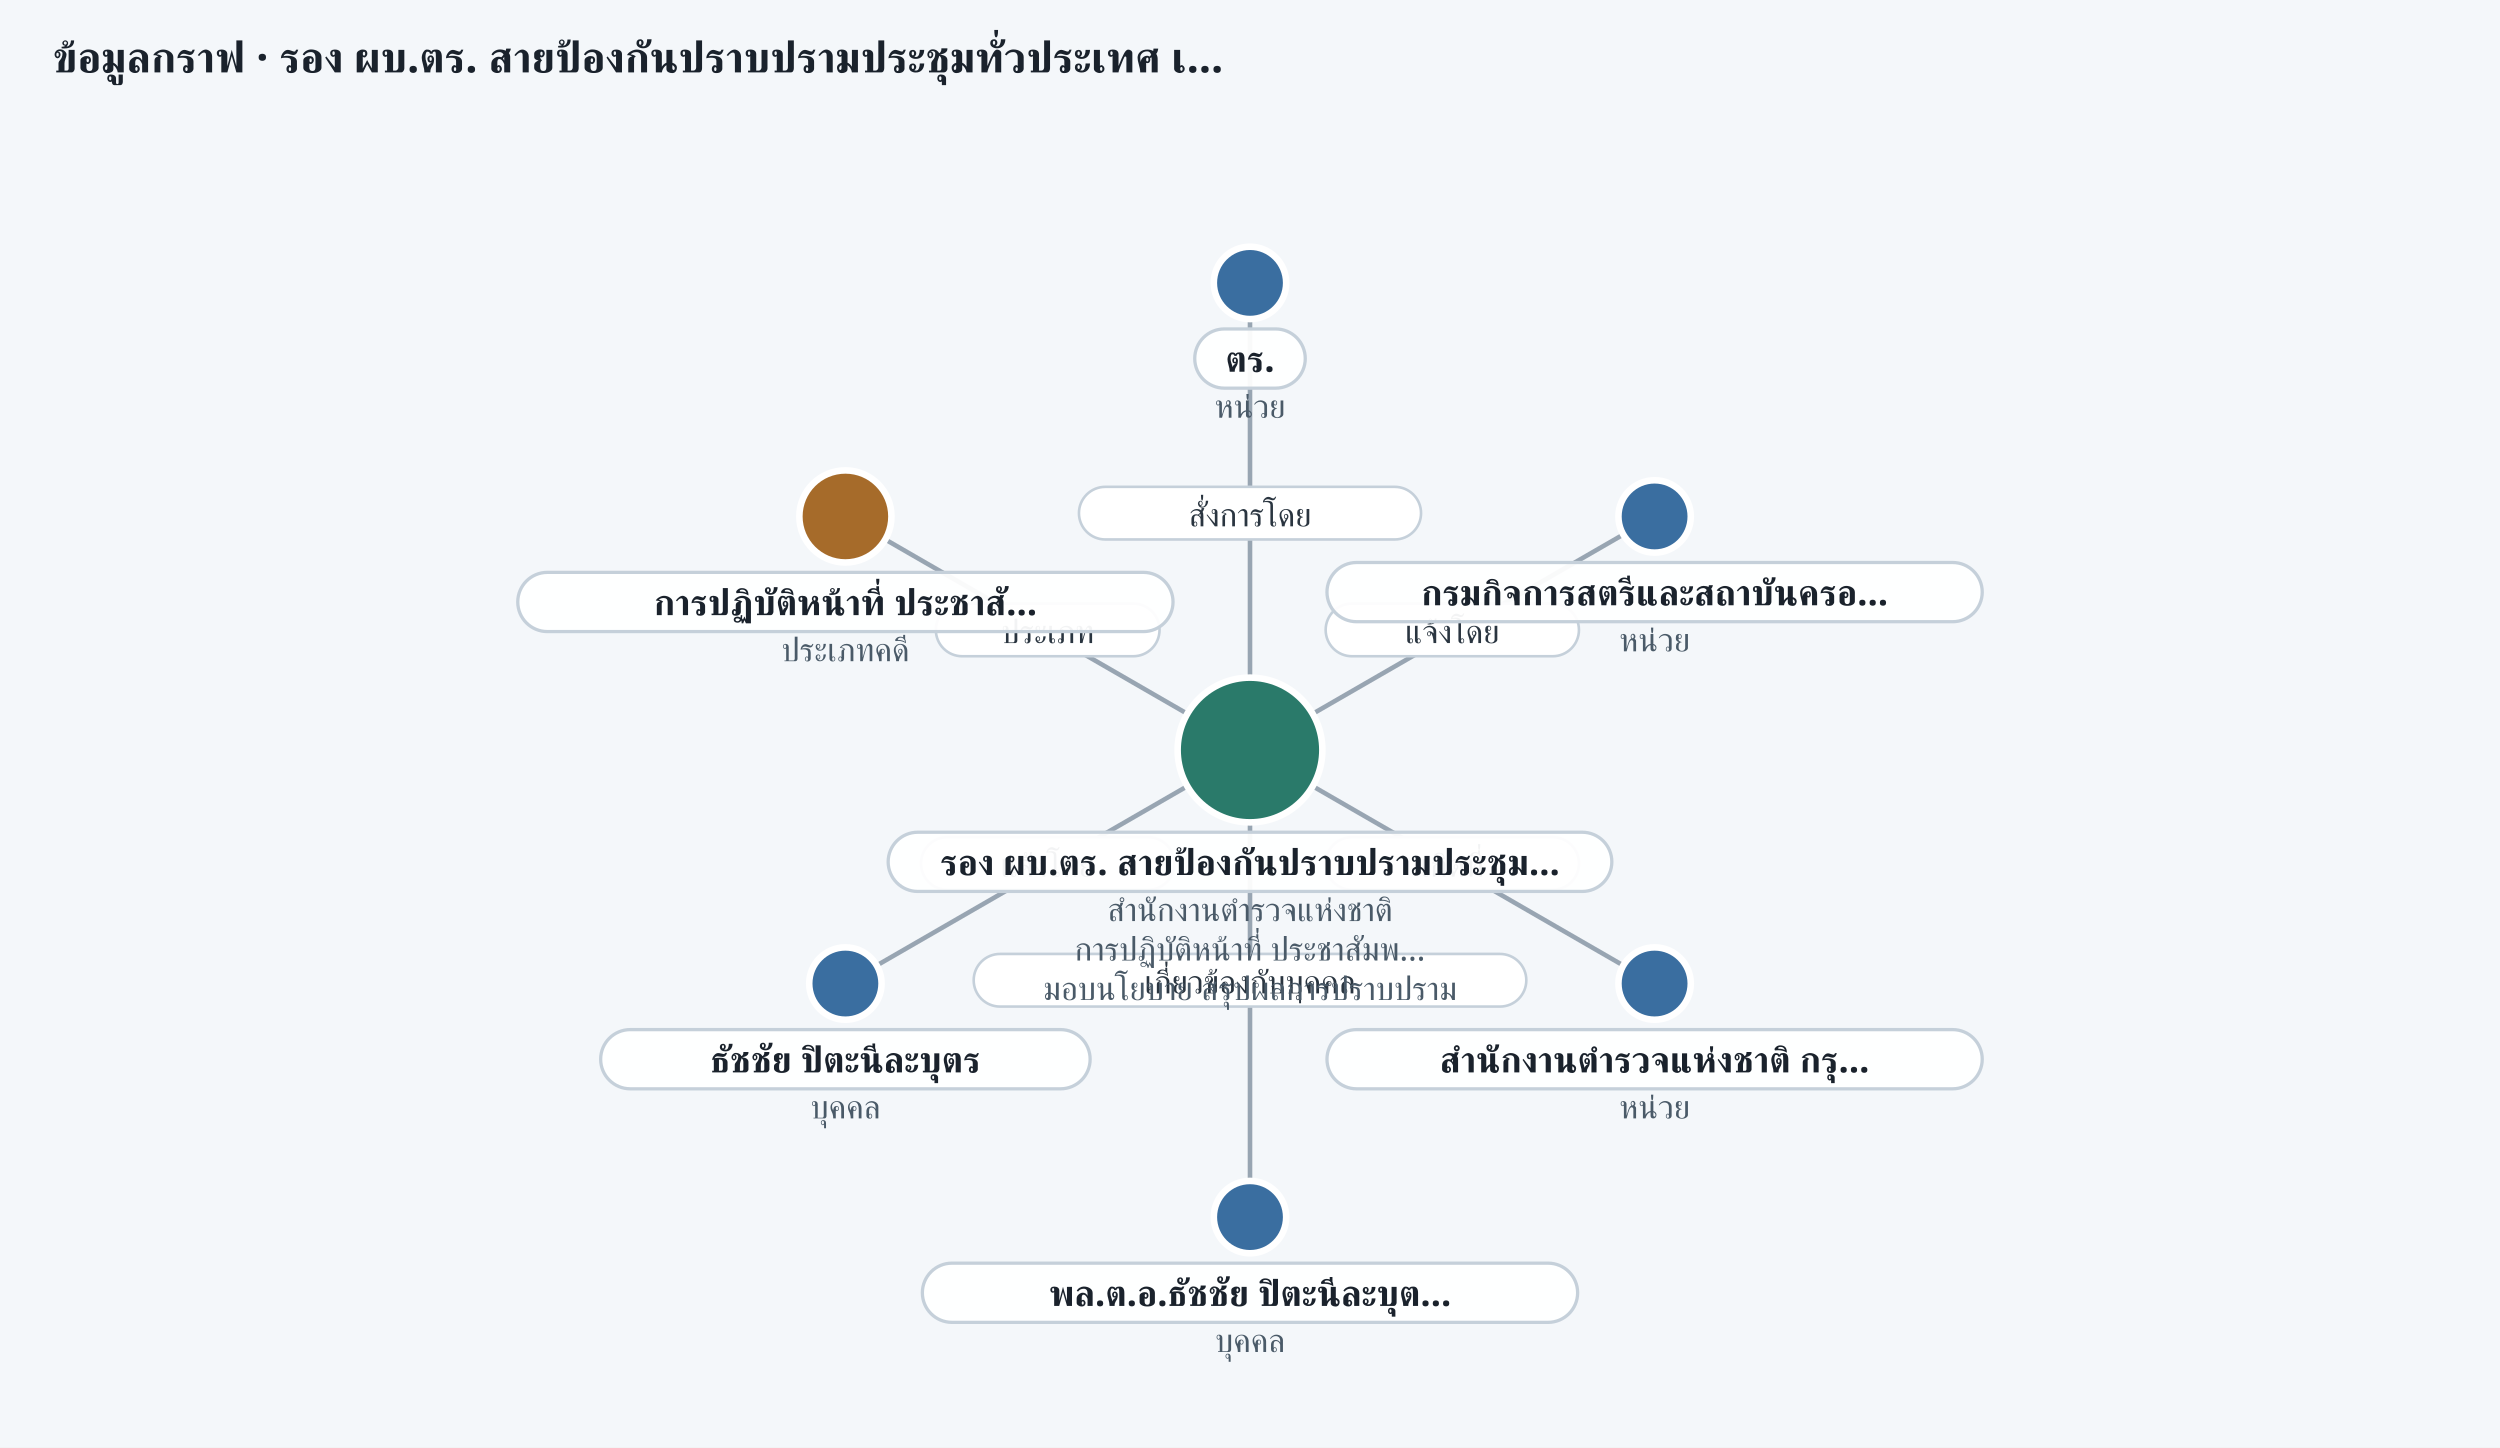
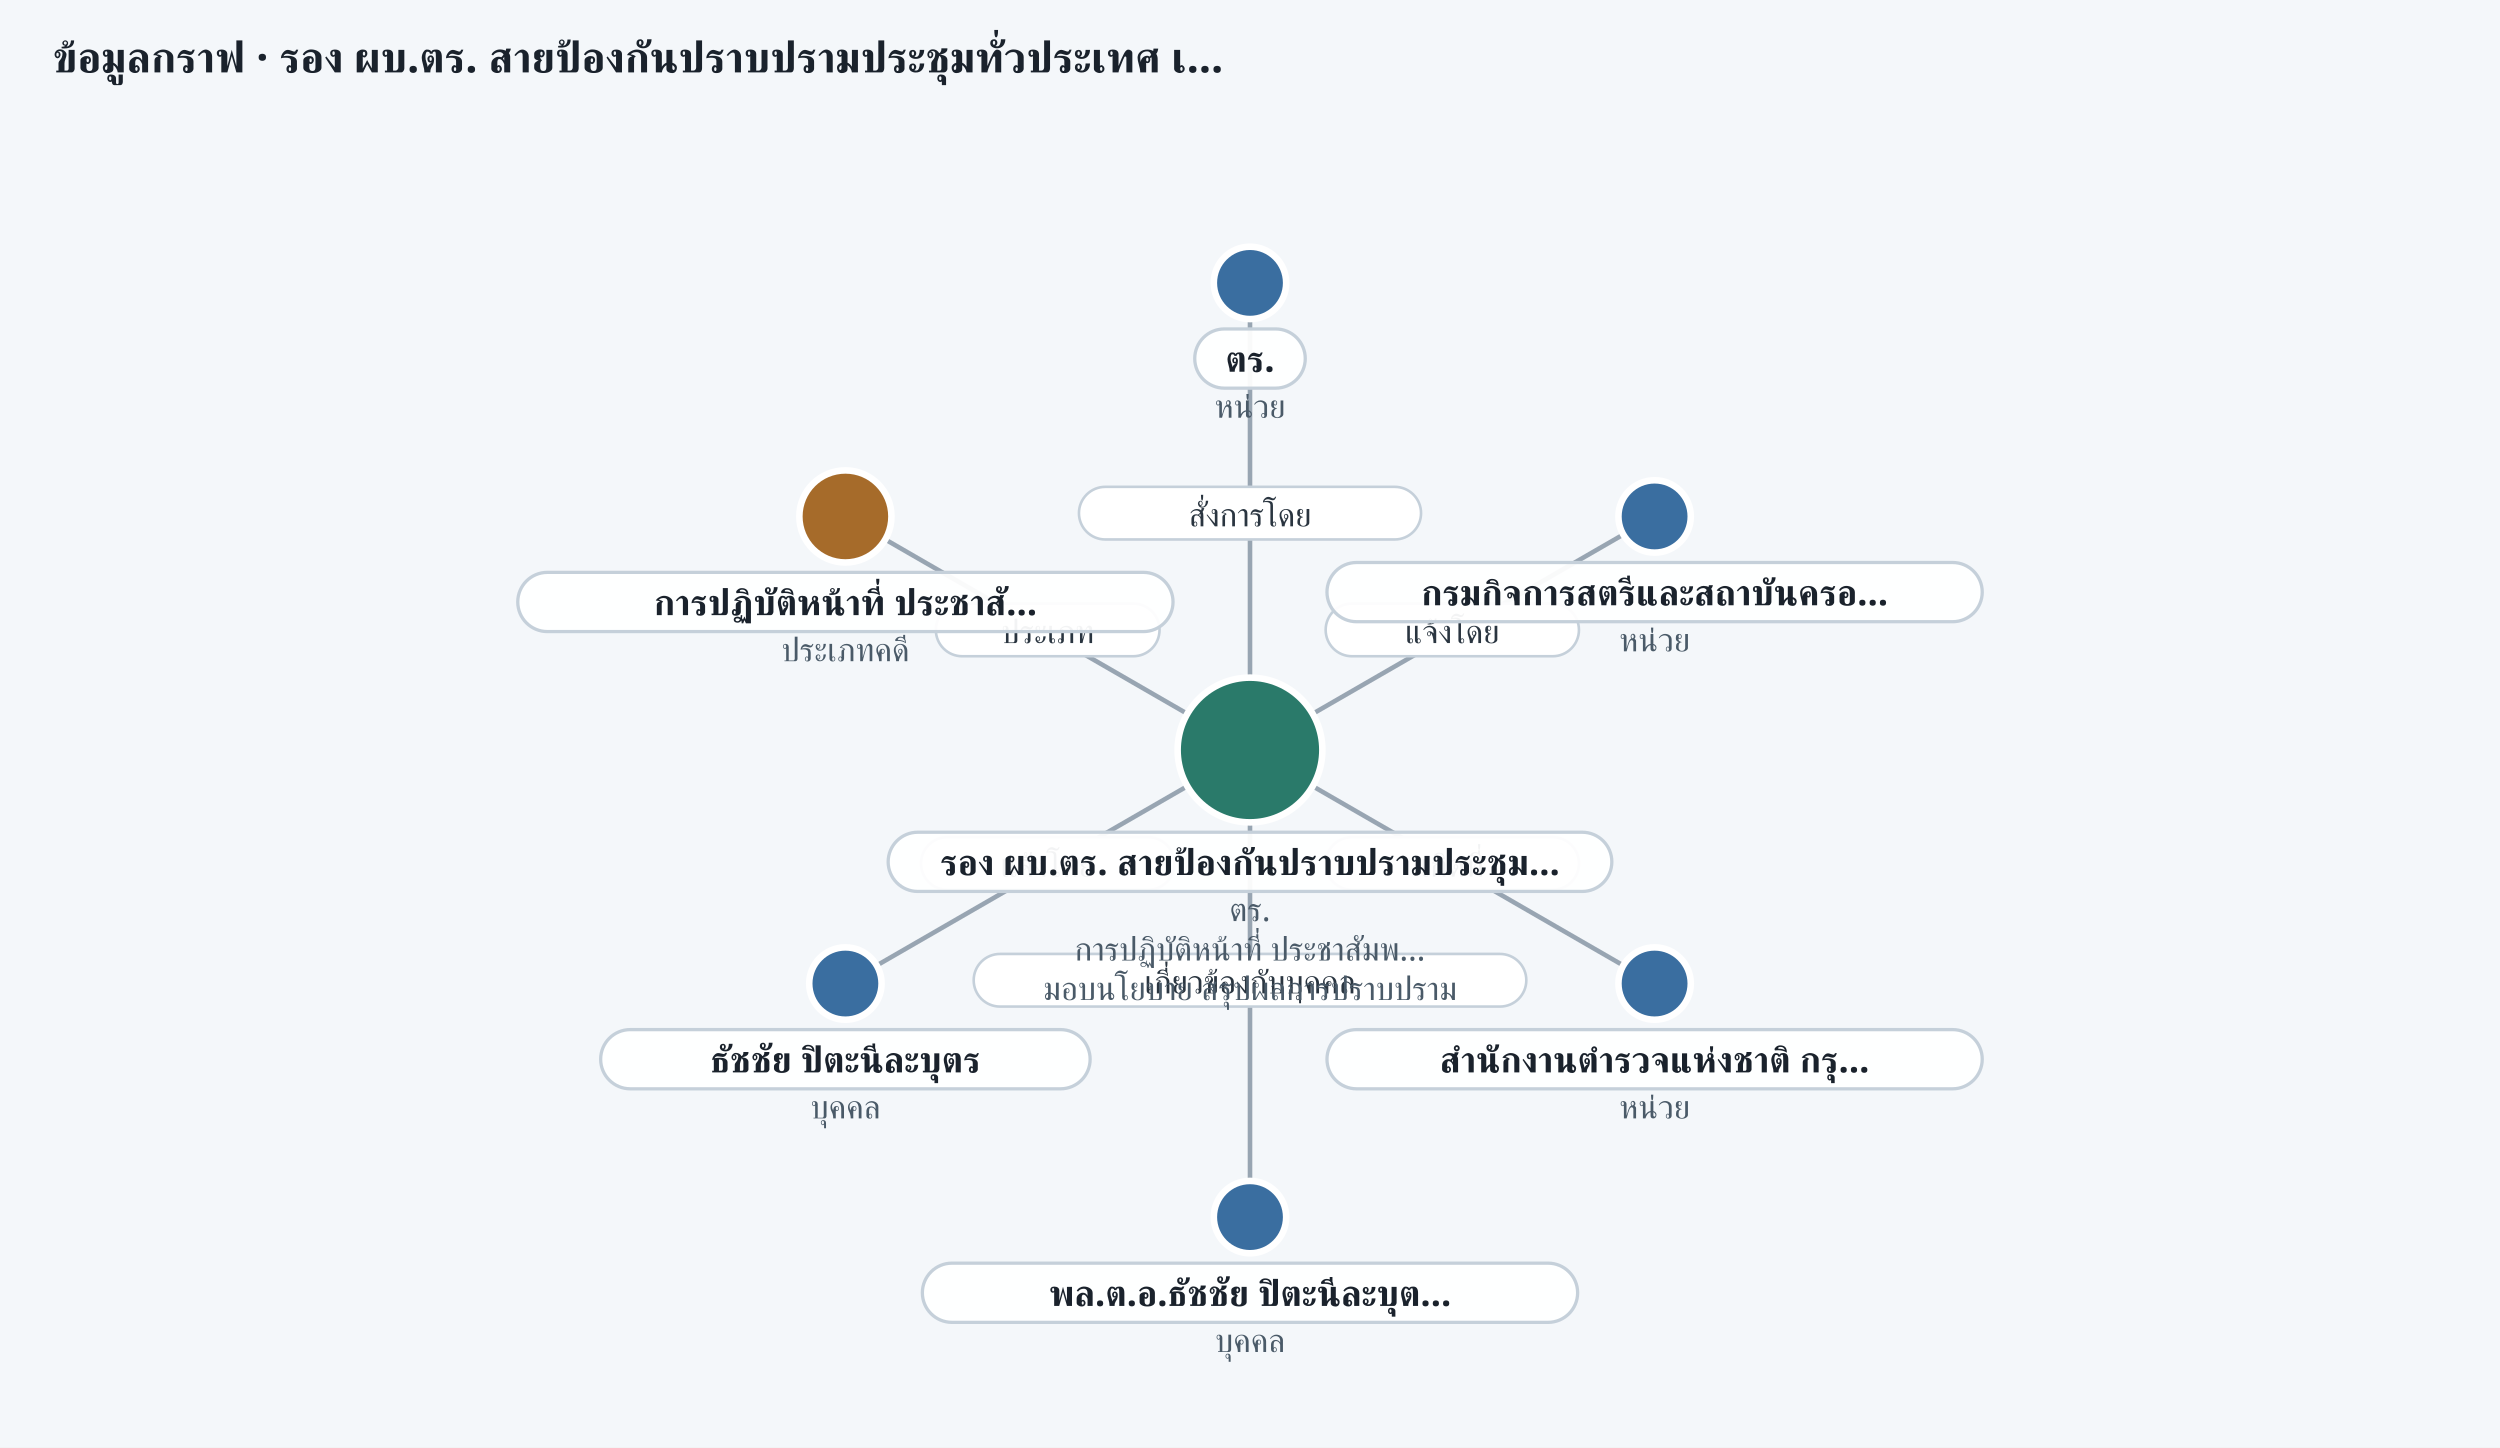
<svg xmlns="http://www.w3.org/2000/svg" width="760" height="440" viewBox="0 0 760 440" role="img" aria-label="ego graph 20261121-police-02">
  <rect width="100%" height="100%" fill="#f4f7fa" />
  <text x="16" y="22" font-size="13" font-weight="700" fill="#1a222c" font-family="Sarabun, Anuphan, sans-serif">ข้อมูลกราฟ · รอง ผบ.ตร. สายป้องกันปราบปรามประชุมทั่วประเทศ เ…</text>
  <line x1="380.0" y1="228.0" x2="380.0" y2="86.0" stroke="#7a8a9a" stroke-width="1.4" opacity="0.75" />
  <rect x="328.0" y="148.0" width="104.0" height="16" rx="8" fill="#fff" stroke="#c5d0da" stroke-width="0.8" />
  <text x="380.0" y="160.0" text-anchor="middle" font-size="10" fill="#2a3540" font-family="Sarabun, Anuphan, sans-serif">สั่งการโดย</text>
  <line x1="380.0" y1="228.0" x2="503.0" y2="157.0" stroke="#7a8a9a" stroke-width="1.4" opacity="0.75" />
  <rect x="403.0" y="183.5" width="77.0" height="16" rx="8" fill="#fff" stroke="#c5d0da" stroke-width="0.8" />
  <text x="441.5" y="195.5" text-anchor="middle" font-size="10" fill="#2a3540" font-family="Sarabun, Anuphan, sans-serif">แจ้งโดย</text>
  <line x1="380.0" y1="228.0" x2="503.0" y2="299.0" stroke="#7a8a9a" stroke-width="1.4" opacity="0.75" />
  <rect x="403.0" y="254.5" width="77.0" height="16" rx="8" fill="#fff" stroke="#c5d0da" stroke-width="0.8" />
  <text x="441.5" y="266.5" text-anchor="middle" font-size="10" fill="#2a3540" font-family="Sarabun, Anuphan, sans-serif">เกิดที่</text>
  <line x1="380.0" y1="228.0" x2="380.0" y2="370.0" stroke="#7a8a9a" stroke-width="1.4" opacity="0.75" />
  <rect x="296.0" y="290.0" width="168.0" height="16" rx="8" fill="#fff" stroke="#c5d0da" stroke-width="0.8" />
  <text x="380.0" y="302.0" text-anchor="middle" font-size="10" fill="#2a3540" font-family="Sarabun, Anuphan, sans-serif">เกี่ยวข้องกับบุคคล</text>
  <line x1="380.0" y1="228.0" x2="257.0" y2="299.0" stroke="#7a8a9a" stroke-width="1.4" opacity="0.75" />
  <rect x="280.0" y="254.5" width="77.0" height="16" rx="8" fill="#fff" stroke="#c5d0da" stroke-width="0.8" />
  <text x="318.5" y="266.5" text-anchor="middle" font-size="10" fill="#2a3540" font-family="Sarabun, Anuphan, sans-serif">แจ้งโดย</text>
  <line x1="380.0" y1="228.0" x2="257.0" y2="157.0" stroke="#7a8a9a" stroke-width="1.4" opacity="0.75" />
  <rect x="284.5" y="183.5" width="68.0" height="16" rx="8" fill="#fff" stroke="#c5d0da" stroke-width="0.8" />
  <text x="318.5" y="195.5" text-anchor="middle" font-size="10" fill="#2a3540" font-family="Sarabun, Anuphan, sans-serif">ประเภท</text>
  <circle cx="380.0" cy="228.0" r="22" fill="#2a7a6a" stroke="#fff" stroke-width="2" />
  <rect x="270.0" y="253.0" width="220.0" height="18" rx="9" fill="rgba(255,255,255,0.94)" stroke="#c5d0da" />
  <text x="380.0" y="266.0" text-anchor="middle" font-size="11" font-weight="600" fill="#1a222c" font-family="Sarabun, Anuphan, sans-serif">รอง ผบ.ตร. สายป้องกันปราบปรามประชุม…</text>
-   <text x="380.0" y="280.0" text-anchor="middle" font-size="10" fill="#4a5a68" font-family="Sarabun, Anuphan, sans-serif">สำนักงานตำรวจแห่งชาติ</text>
+   <text x="380.0" y="280.0" text-anchor="middle" font-size="10" fill="#4a5a68" font-family="Sarabun, Anuphan, sans-serif">ตร.</text>
  <text x="380.0" y="292.0" text-anchor="middle" font-size="10" fill="#4a5a68" font-family="Sarabun, Anuphan, sans-serif">การปฏิบัติหน้าที่ ประชาสัมพ…</text>
  <text x="380.0" y="304.0" text-anchor="middle" font-size="10" fill="#4a5a68" font-family="Sarabun, Anuphan, sans-serif">มอบนโยบาย สรุปผลการปราบปราม</text>
  <circle cx="380.0" cy="86.0" r="11" fill="#3a6ea0" stroke="#fff" stroke-width="2" />
  <rect x="363.2" y="100.0" width="33.6" height="18" rx="9" fill="rgba(255,255,255,0.94)" stroke="#c5d0da" />
  <text x="380.0" y="113.0" text-anchor="middle" font-size="11" font-weight="600" fill="#1a222c" font-family="Sarabun, Anuphan, sans-serif">ตร.</text>
  <text x="380.0" y="127.0" text-anchor="middle" font-size="10" fill="#4a5a68" font-family="Sarabun, Anuphan, sans-serif">หน่วย</text>
  <circle cx="503.0" cy="157.0" r="11" fill="#3a6ea0" stroke="#fff" stroke-width="2" />
  <rect x="403.4" y="171.0" width="199.2" height="18" rx="9" fill="rgba(255,255,255,0.94)" stroke="#c5d0da" />
  <text x="503.0" y="184.0" text-anchor="middle" font-size="11" font-weight="600" fill="#1a222c" font-family="Sarabun, Anuphan, sans-serif">กรมกิจการสตรีและสถาบันครอ…</text>
  <text x="503.0" y="198.0" text-anchor="middle" font-size="10" fill="#4a5a68" font-family="Sarabun, Anuphan, sans-serif">หน่วย</text>
  <circle cx="503.0" cy="299.0" r="11" fill="#3a6ea0" stroke="#fff" stroke-width="2" />
  <rect x="403.4" y="313.0" width="199.2" height="18" rx="9" fill="rgba(255,255,255,0.94)" stroke="#c5d0da" />
  <text x="503.0" y="326.0" text-anchor="middle" font-size="11" font-weight="600" fill="#1a222c" font-family="Sarabun, Anuphan, sans-serif">สำนักงานตำรวจแห่งชาติ กรุ…</text>
  <text x="503.0" y="340.0" text-anchor="middle" font-size="10" fill="#4a5a68" font-family="Sarabun, Anuphan, sans-serif">หน่วย</text>
  <circle cx="380.0" cy="370.0" r="11" fill="#3a6ea0" stroke="#fff" stroke-width="2" />
  <rect x="280.4" y="384.0" width="199.2" height="18" rx="9" fill="rgba(255,255,255,0.94)" stroke="#c5d0da" />
  <text x="380.0" y="397.0" text-anchor="middle" font-size="11" font-weight="600" fill="#1a222c" font-family="Sarabun, Anuphan, sans-serif">พล.ต.อ.ธัชชัย ปิตะนีละบุต…</text>
  <text x="380.0" y="411.0" text-anchor="middle" font-size="10" fill="#4a5a68" font-family="Sarabun, Anuphan, sans-serif">บุคคล</text>
  <circle cx="257.0" cy="299.0" r="11" fill="#3a6ea0" stroke="#fff" stroke-width="2" />
  <rect x="182.6" y="313.0" width="148.8" height="18" rx="9" fill="rgba(255,255,255,0.94)" stroke="#c5d0da" />
  <text x="257.0" y="326.0" text-anchor="middle" font-size="11" font-weight="600" fill="#1a222c" font-family="Sarabun, Anuphan, sans-serif">ธัชชัย ปิตะนีละบุตร</text>
  <text x="257.0" y="340.0" text-anchor="middle" font-size="10" fill="#4a5a68" font-family="Sarabun, Anuphan, sans-serif">บุคคล</text>
  <circle cx="257.0" cy="157.0" r="14" fill="#a66b2a" stroke="#fff" stroke-width="2" />
  <rect x="157.4" y="174.0" width="199.2" height="18" rx="9" fill="rgba(255,255,255,0.94)" stroke="#c5d0da" />
  <text x="257.0" y="187.0" text-anchor="middle" font-size="11" font-weight="600" fill="#1a222c" font-family="Sarabun, Anuphan, sans-serif">การปฏิบัติหน้าที่ ประชาสั…</text>
  <text x="257.0" y="201.0" text-anchor="middle" font-size="10" fill="#4a5a68" font-family="Sarabun, Anuphan, sans-serif">ประเภทคดี</text>
</svg>
